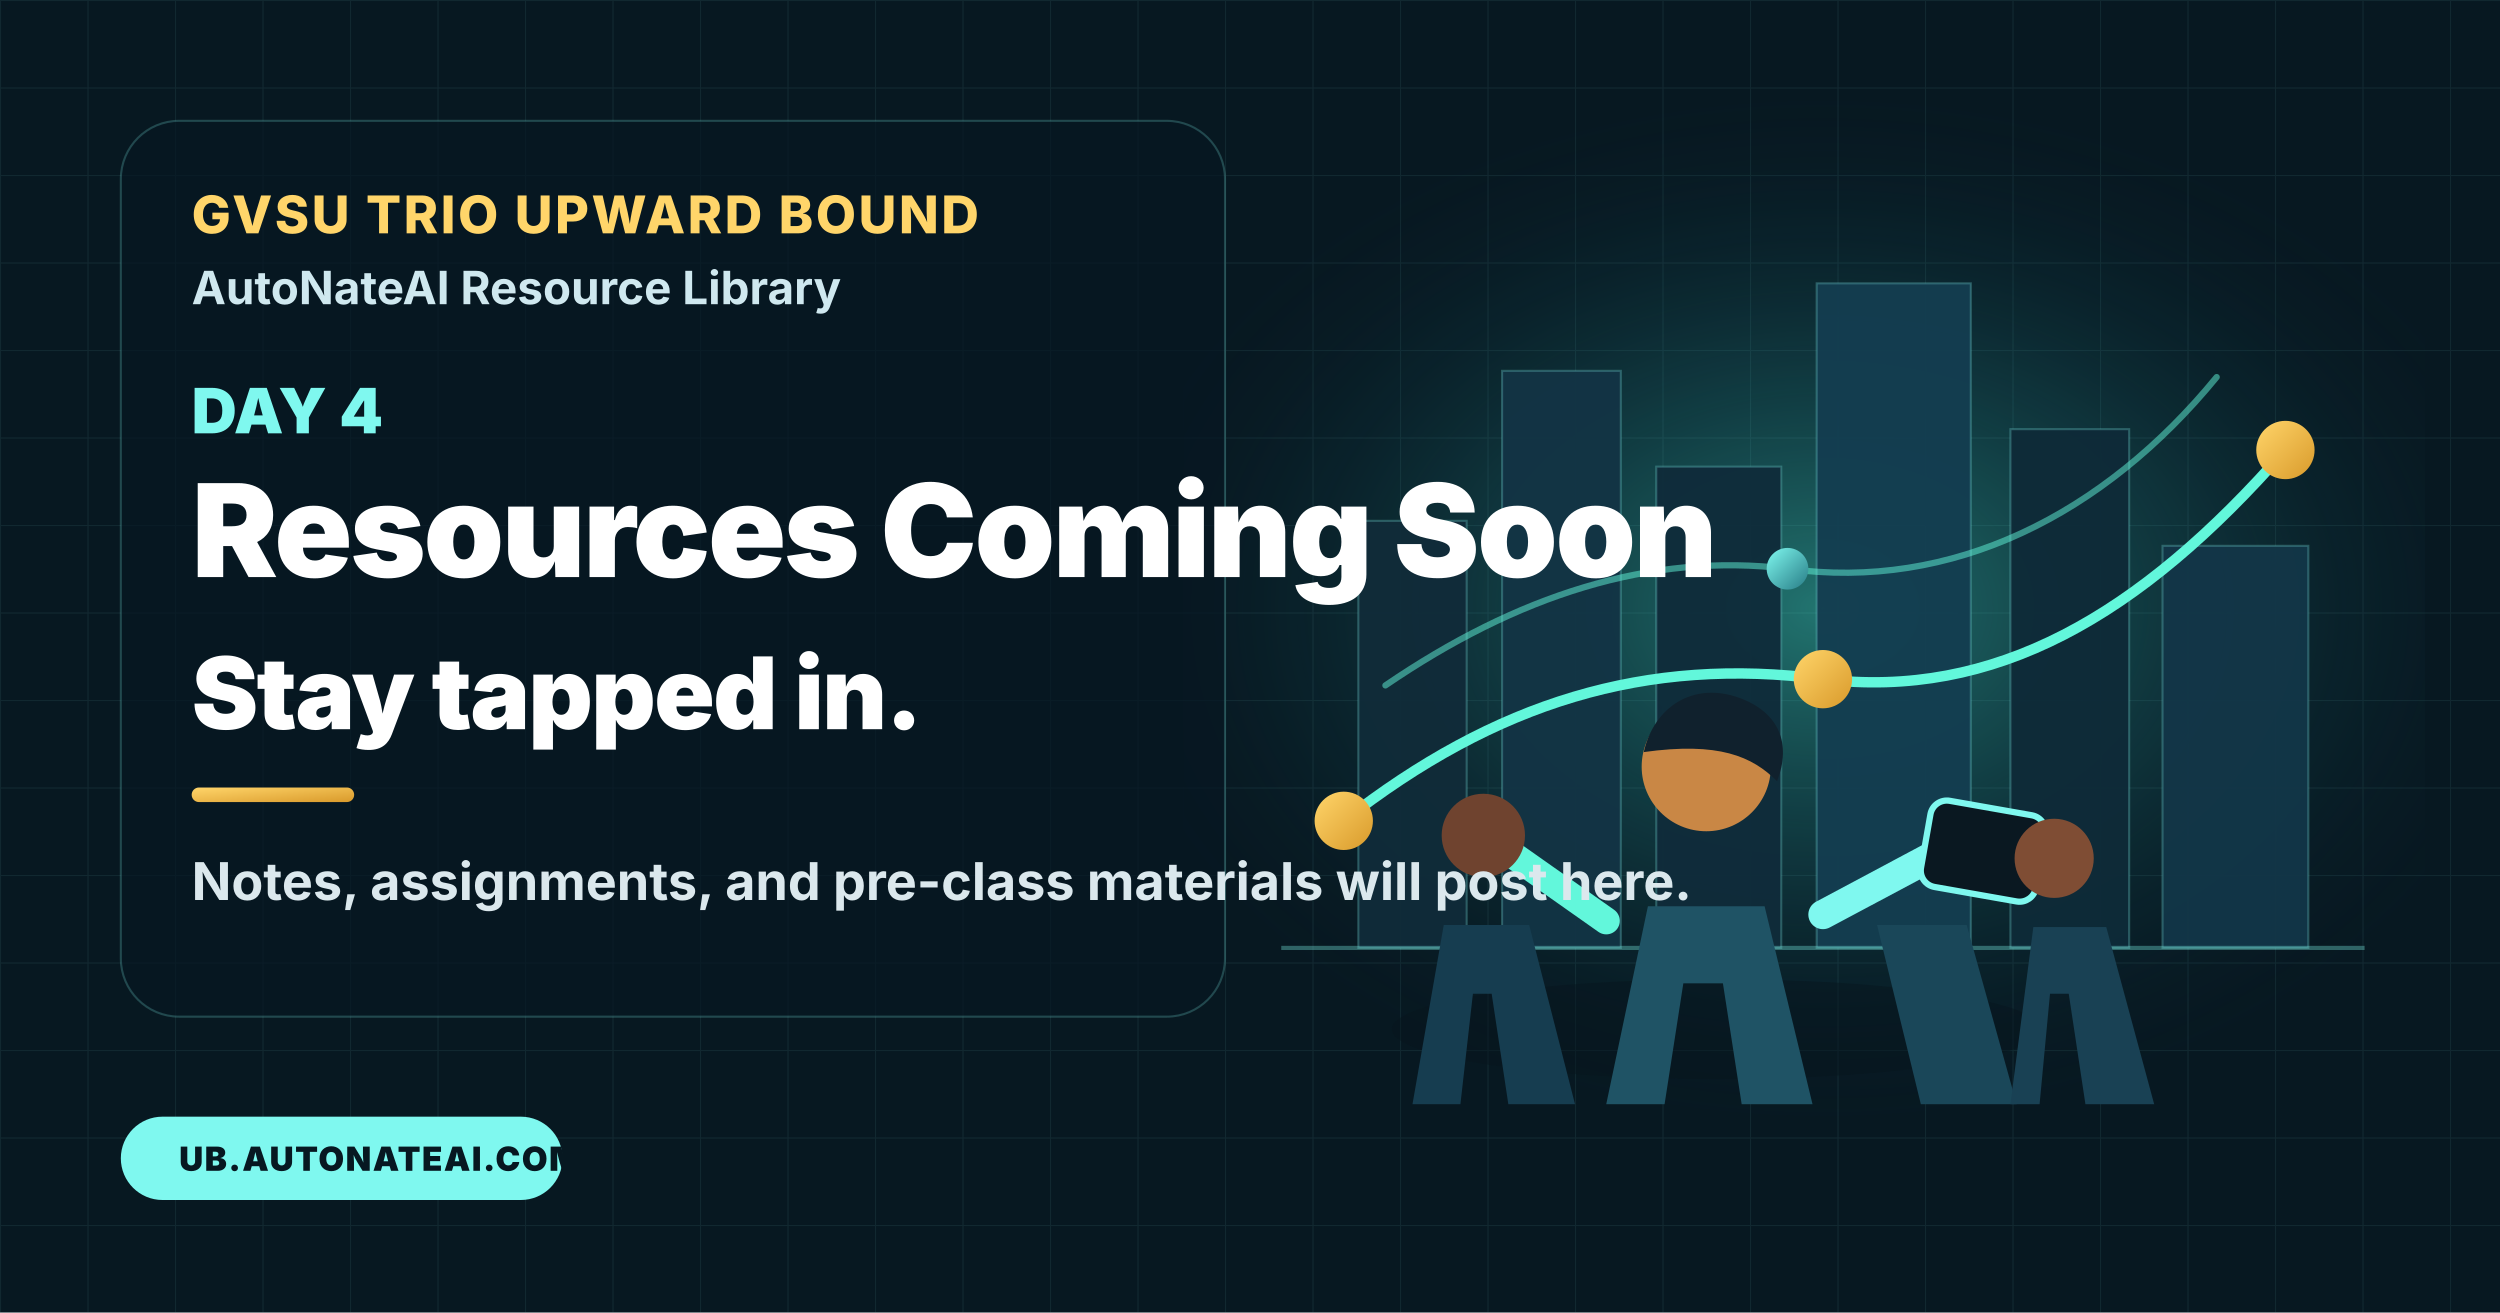
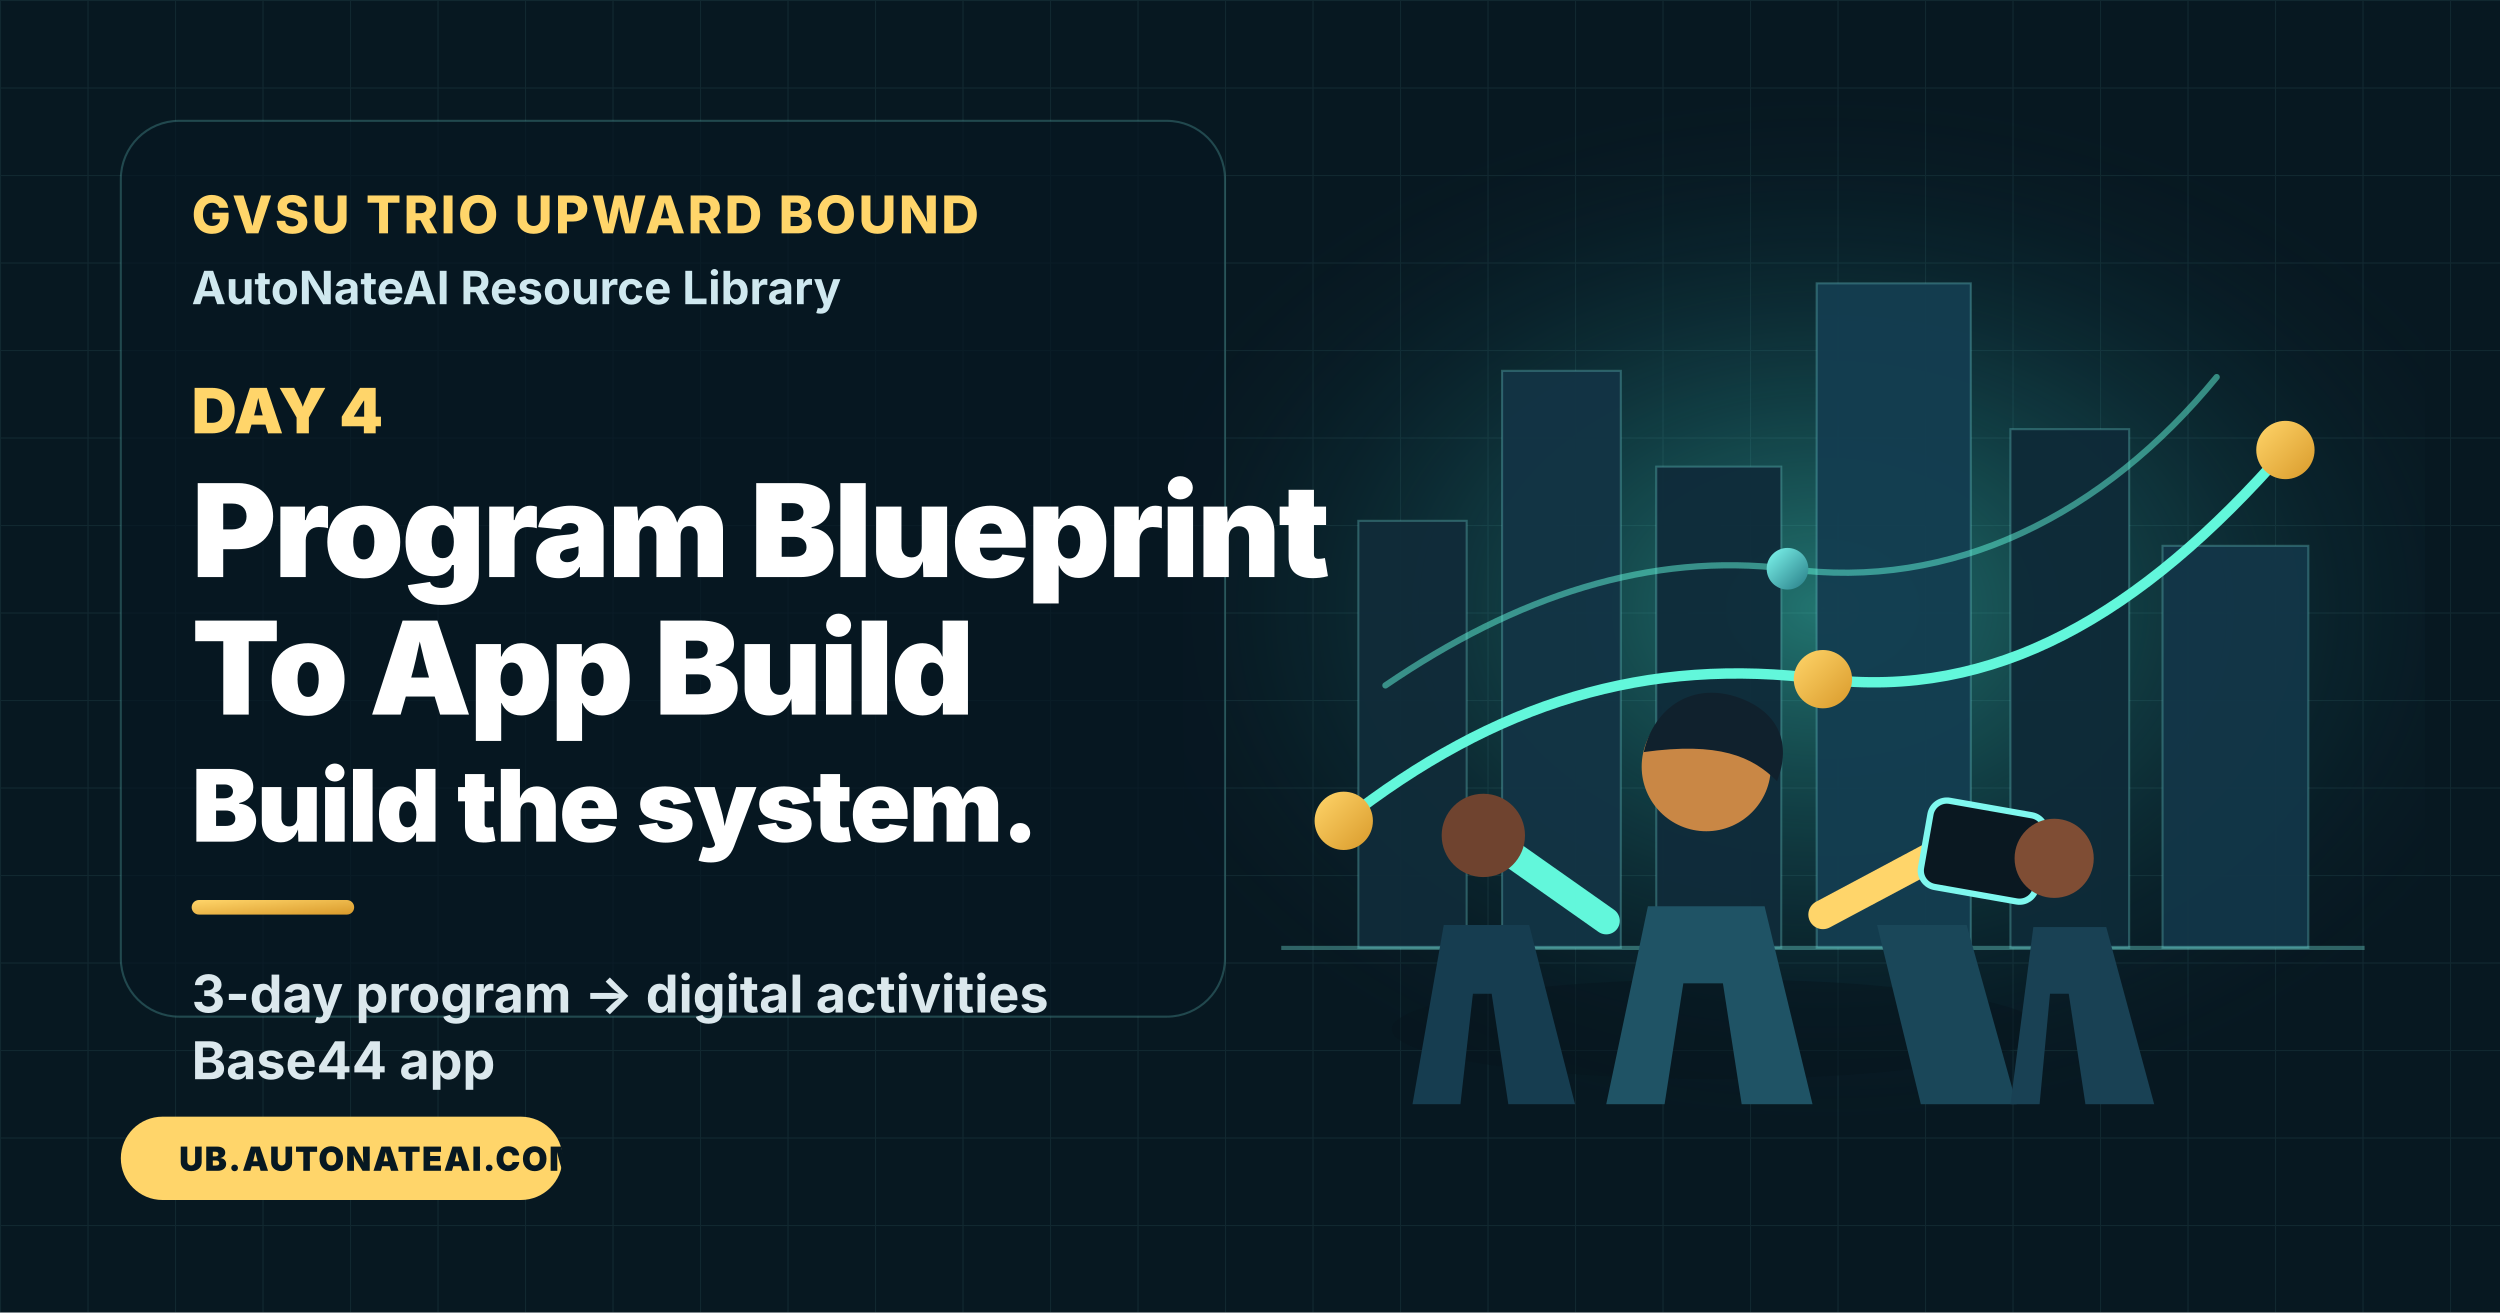
<svg xmlns="http://www.w3.org/2000/svg" width="1200" height="630" viewBox="0 0 1200 630" fill="none">
  <defs>
    <linearGradient id="bg" x1="0" y1="0" x2="1200" y2="630">
      <stop stop-color="#071821" />
      <stop offset="0.46" stop-color="#123d50" />
      <stop offset="1" stop-color="#08141b" />
    </linearGradient>
    <linearGradient id="gold" x1="0" y1="0" x2="1" y2="1">
      <stop stop-color="#ffd56a" />
      <stop offset="1" stop-color="#d99a2b" />
    </linearGradient>
    <linearGradient id="cyan" x1="0" y1="0" x2="1" y2="1">
      <stop stop-color="#7ff8ef" />
      <stop offset="1" stop-color="#277c86" />
    </linearGradient>
    <radialGradient id="glow" cx="0" cy="0" r="1" gradientUnits="userSpaceOnUse" gradientTransform="translate(875 292) rotate(90) scale(250 350)">
      <stop stop-color="#48f5dd" stop-opacity="0.42" />
      <stop offset="0.52" stop-color="#2ca6a7" stop-opacity="0.18" />
      <stop offset="1" stop-color="#0b2231" stop-opacity="0" />
    </radialGradient>
    <pattern id="grid" width="42" height="42" patternUnits="userSpaceOnUse">
      <path d="M42 0H0V42" stroke="#8de9e2" stroke-opacity="0.08" />
    </pattern>
    <filter id="softGlow" x="-40%" y="-40%" width="180%" height="180%">
      <feGaussianBlur stdDeviation="6" />
    </filter>
  </defs>
  <rect width="1200" height="630" fill="url(#bg)" />
  <rect width="1200" height="630" fill="url(#grid)" />
  <rect x="568" y="22" width="596" height="586" rx="42" fill="url(#glow)" />
  <g opacity="0.95">
    <path d="M652 455V250H704V455H652Z" fill="#102b39" stroke="#73d9d5" stroke-opacity="0.32" />
    <path d="M721 455V178H778V455H721Z" fill="#123344" stroke="#73d9d5" stroke-opacity="0.32" />
    <path d="M795 455V224H855V455H795Z" fill="#0f2b3a" stroke="#73d9d5" stroke-opacity="0.32" />
    <path d="M872 455V136H946V455H872Z" fill="#133d50" stroke="#73d9d5" stroke-opacity="0.32" />
    <path d="M965 455V206H1022V455H965Z" fill="#0e2a38" stroke="#73d9d5" stroke-opacity="0.32" />
    <path d="M1038 455V262H1108V455H1038Z" fill="#123647" stroke="#73d9d5" stroke-opacity="0.32" />
    <path d="M615 455H1135" stroke="#7ff8ef" stroke-opacity="0.35" stroke-width="2" />
  </g>
  <path d="M645 394C718 337 790 315 875 326C957 336 1027 296 1097 216" stroke="#62f7db" stroke-width="5" stroke-linecap="round" />
  <path d="M665 329C728 286 792 265 858 273C937 284 1010 247 1064 181" stroke="#62f7db" stroke-opacity="0.5" stroke-width="3" stroke-linecap="round" />
  <circle cx="645" cy="394" r="14" fill="url(#gold)" />
  <circle cx="875" cy="326" r="14" fill="url(#gold)" />
  <circle cx="1097" cy="216" r="14" fill="url(#gold)" />
  <circle cx="858" cy="273" r="10" fill="url(#cyan)" />
  <g transform="translate(724 340)">
    <ellipse cx="100" cy="154" rx="156" ry="24" fill="#06141c" opacity="0.46" />
    <circle cx="95" cy="28" r="31" fill="#c98745" />
    <path d="M65 21C70 -1 89 -13 111 -5C130 2 136 17 129 35C117 23 101 16 65 21Z" fill="#10212d" />
    <path d="M47 190L67 95H123L146 190H112L103 132H84L75 190H47Z" fill="#1f5365" />
-     <path d="M151 99L211 67" stroke="#7ff8ef" stroke-width="14" stroke-linecap="round" />
+     <path d="M151 99L211 67" stroke="#ffd56a" stroke-width="14" stroke-linecap="round" />
    <rect x="204" y="43" width="56" height="42" rx="8" transform="rotate(10 204 43)" fill="#0a1821" stroke="#7ff8ef" stroke-width="3" />
    <path d="M198 190L177 104H220L244 190H198Z" fill="#1a4759" />
    <circle cx="262" cy="72" r="19" fill="#7f4d34" />
    <path d="M241 190L252 105H287L310 190H277L269 137H260L255 190H241Z" fill="#194154" />
    <path d="M47 102L3 71" stroke="#62f7db" stroke-width="13" stroke-linecap="round" />
    <circle cx="-12" cy="61" r="20" fill="#6f432f" />
    <path d="M-46 190L-31 104H10L32 190H0L-8 137H-17L-23 190H-46Z" fill="#163d50" />
  </g>
  <rect x="58" y="58" width="530" height="430" rx="28" fill="#061722" fill-opacity="0.68" stroke="#7ff8ef" stroke-opacity="0.22" />
  <text x="92" y="112" fill="#ffd56a" font-family="Inter, Arial, sans-serif" font-size="25" font-weight="800" letter-spacing="1.2">GVSU TRIO UPWARD BOUND</text>
  <text x="92" y="146" fill="#cfe8ef" font-family="Inter, Arial, sans-serif" font-size="22" font-weight="700">AutoNateAI Resource Library</text>
-   <text x="92" y="208" fill="#7ff8ef" font-family="Inter, Arial, sans-serif" font-size="30" font-weight="900">DAY 4</text>
-   <text x="92" y="277" fill="white" font-family="Inter, Arial, sans-serif" font-size="62" font-weight="900" letter-spacing="-1.2">Resources Coming Soon</text>
-   <text x="92" y="350" fill="white" font-family="Inter, Arial, sans-serif" font-size="48" font-weight="900" letter-spacing="-0.8">Stay tapped in.</text>
-   <rect x="92" y="378" width="78" height="7" rx="3.5" fill="url(#gold)" />
-   <text x="92" y="432" fill="#dbe8ed" font-family="Inter, Arial, sans-serif" font-size="25" font-weight="700">Notes, assignments, and pre-class materials will post here.</text>
-   <rect x="58" y="536" width="212" height="40" rx="20" fill="#7ff8ef" />
+   <text x="92" y="208" fill="#ffd56a" font-family="Inter, Arial, sans-serif" font-size="30" font-weight="900">DAY 4</text>
+   <text x="92" y="277" fill="white" font-family="Inter, Arial, sans-serif" font-size="62" font-weight="900" letter-spacing="-1.2">Program Blueprint</text>
+   <text x="92" y="343" fill="white" font-family="Inter, Arial, sans-serif" font-size="62" font-weight="900" letter-spacing="-1.2">To App Build</text>
+   <text x="92" y="404" fill="white" font-family="Inter, Arial, sans-serif" font-size="48" font-weight="900" letter-spacing="-0.8">Build the system.</text>
+   <rect x="92" y="432" width="78" height="7" rx="3.5" fill="url(#gold)" />
+   <text x="92" y="486" fill="#dbe8ed" font-family="Inter, Arial, sans-serif" font-size="25" font-weight="700">3-day program → digital activities</text>
+   <text x="92" y="518" fill="#dbe8ed" font-family="Inter, Arial, sans-serif" font-size="25" font-weight="700">Base44 app</text>
+   <rect x="58" y="536" width="212" height="40" rx="20" fill="#ffd56a" />
  <text x="86" y="562" fill="#071821" font-family="Inter, Arial, sans-serif" font-size="16" font-weight="900" letter-spacing="0.7">UB.AUTONATEAI.COM</text>
</svg>
